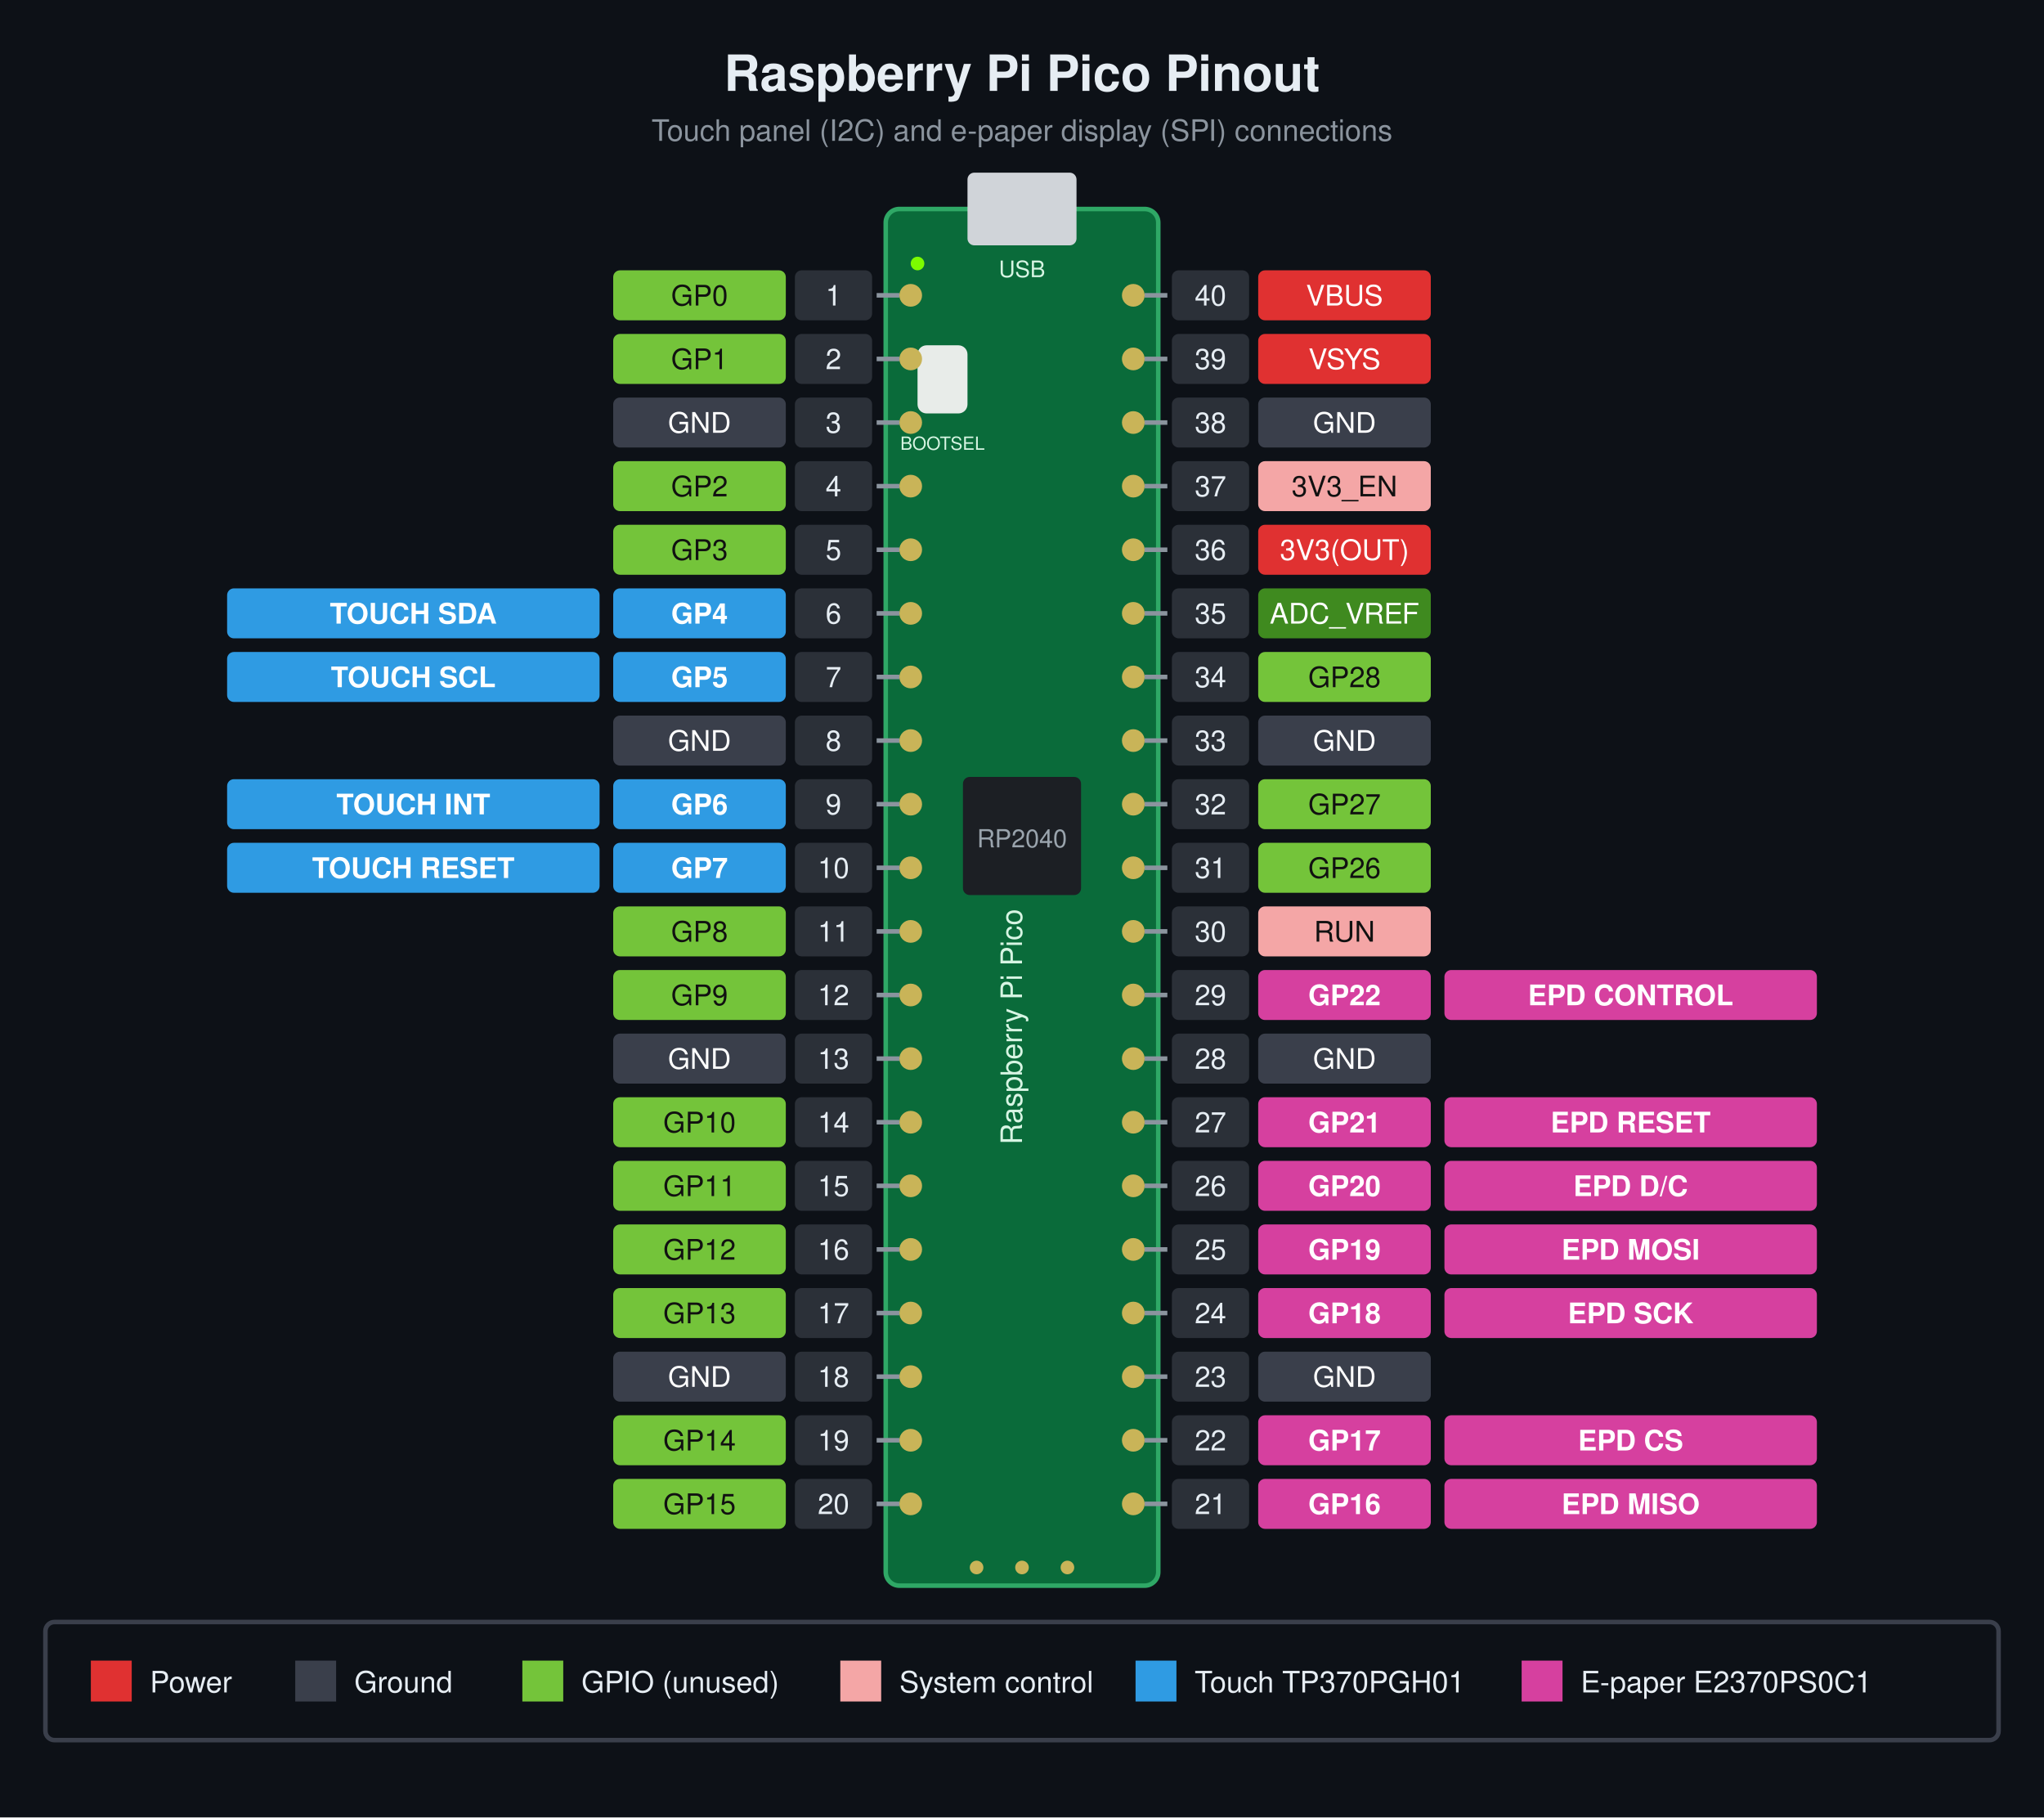
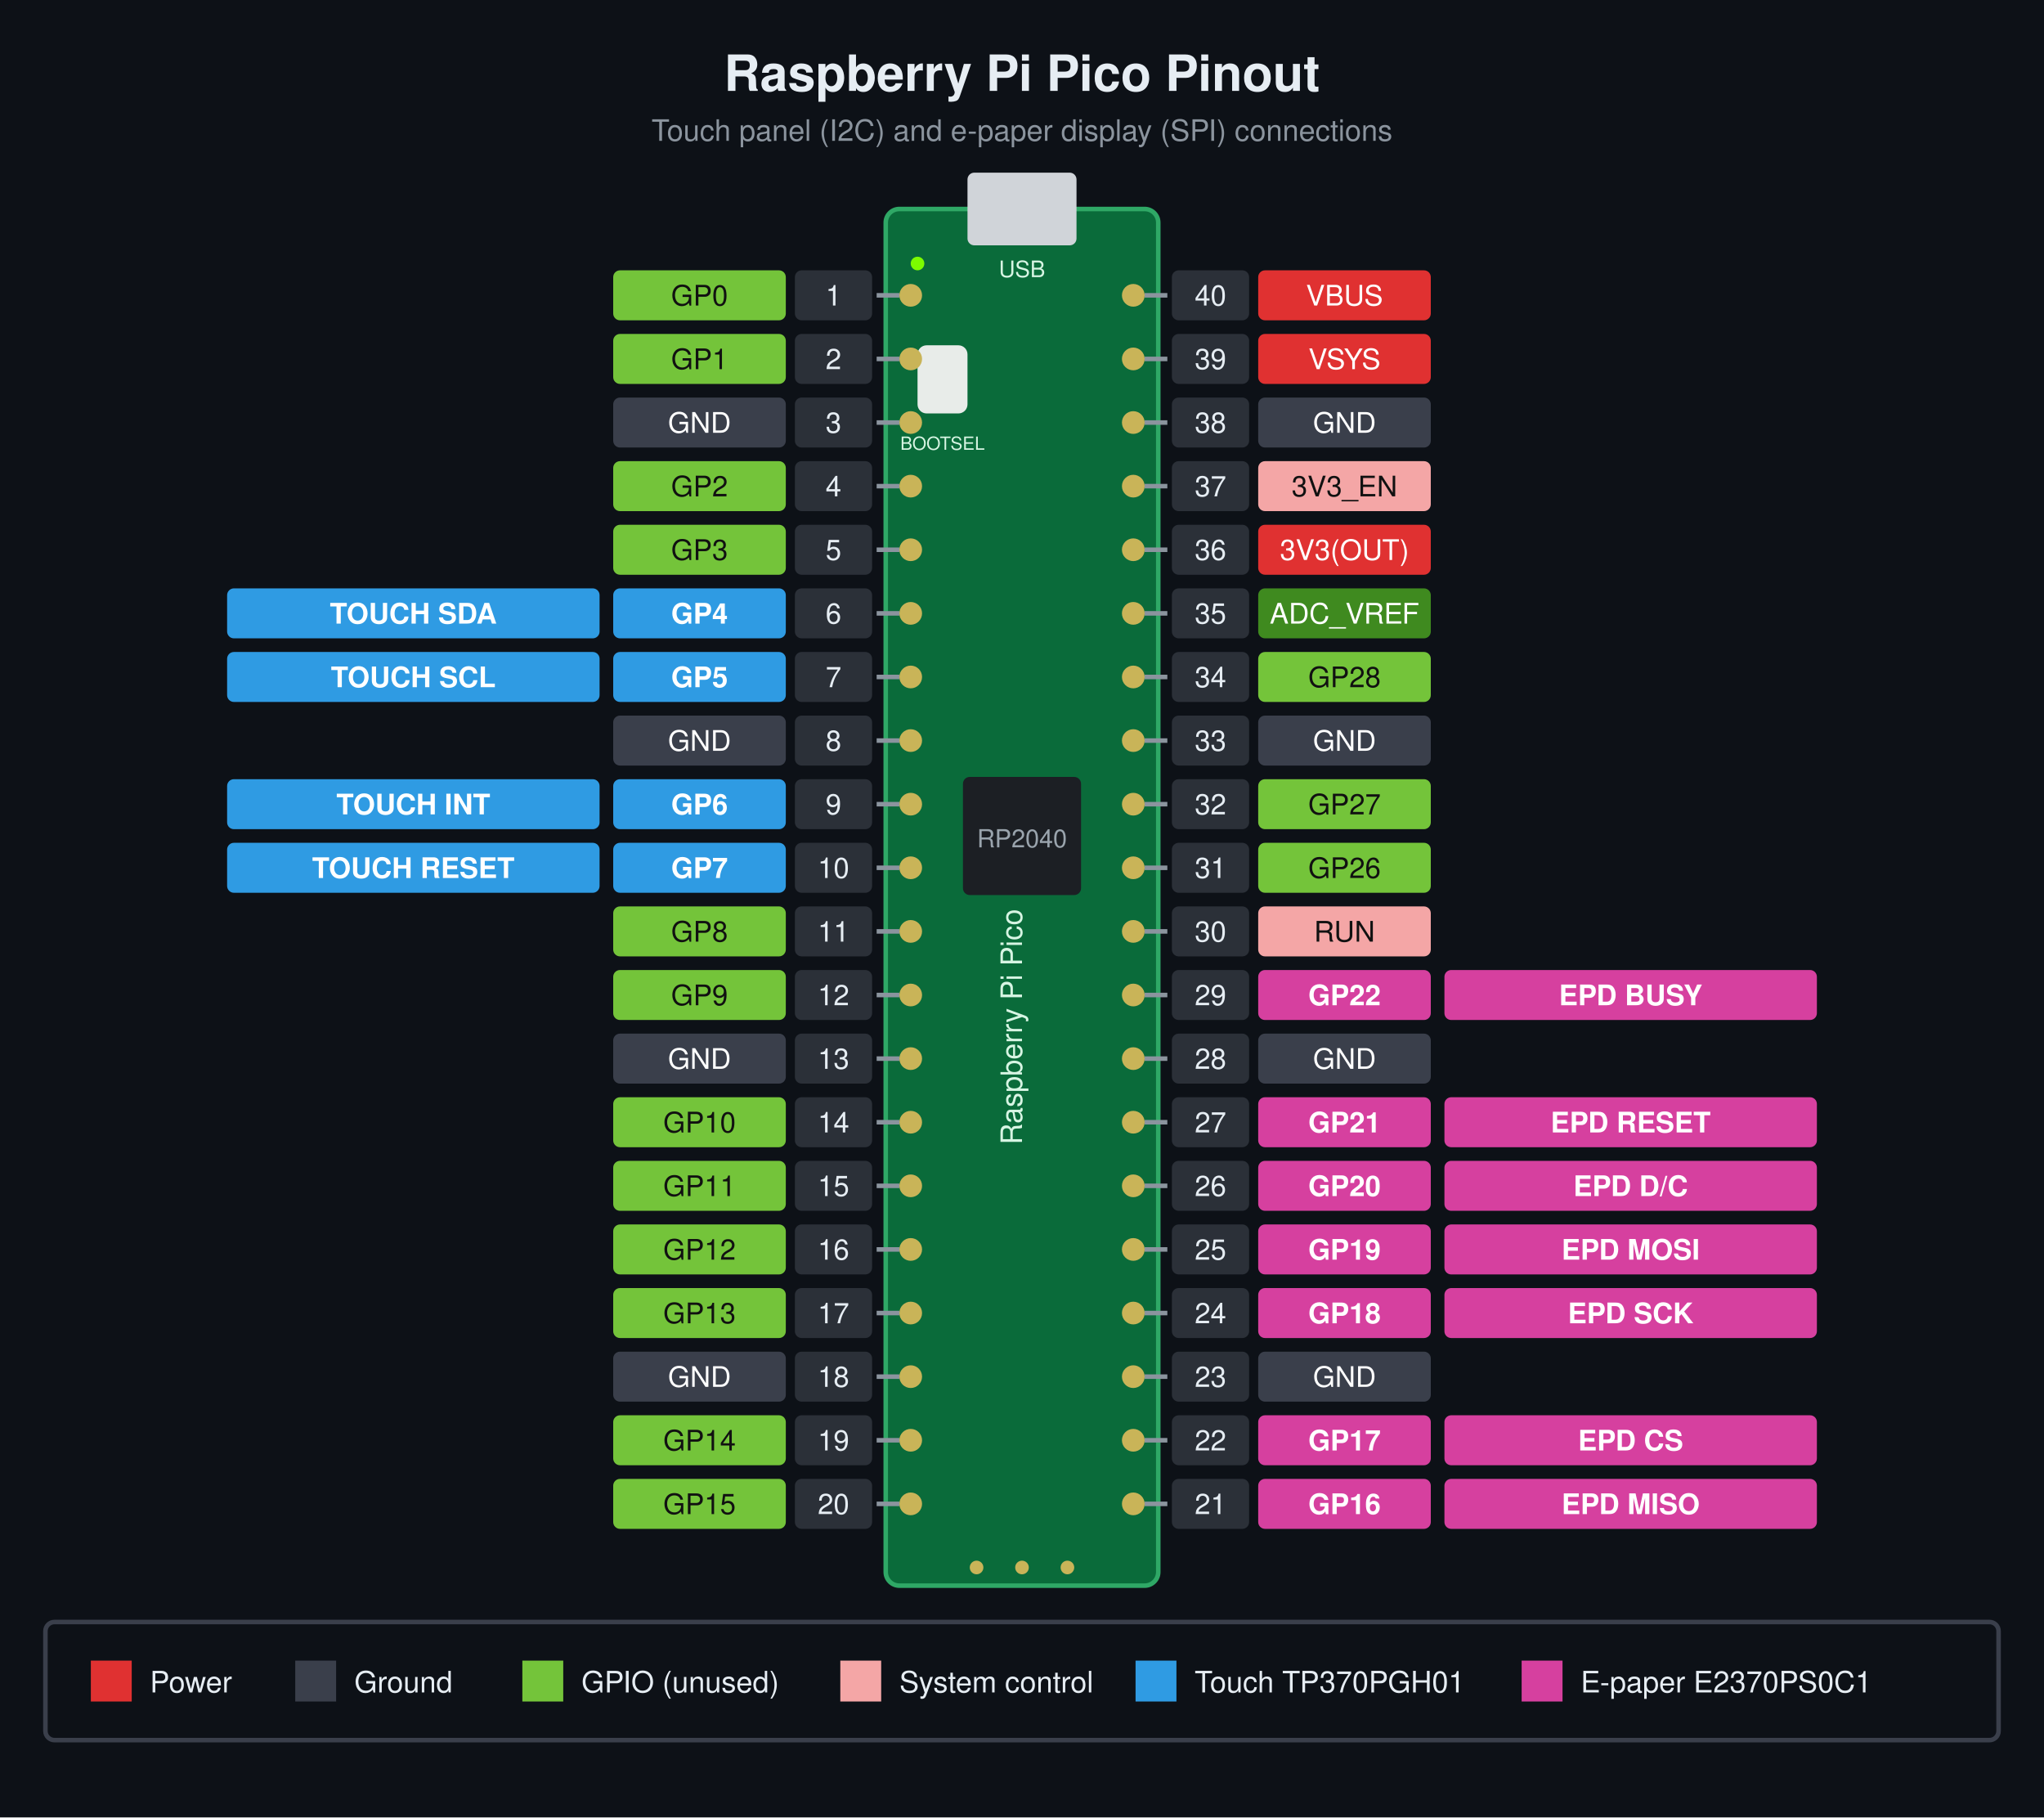
<svg xmlns="http://www.w3.org/2000/svg" viewBox="0 0 900 800" width="900" height="800" font-family="Helvetica, Arial, sans-serif">
  <rect width="900" height="800" fill="#0d1117" />
  <text x="450.0" y="40" fill="#e6edf3" font-size="22" font-weight="bold" text-anchor="middle">Raspberry Pi Pico Pinout</text>
  <text x="450.0" y="62" fill="#8b949e" font-size="13" text-anchor="middle">Touch panel (I2C) and e-paper display (SPI) connections</text>
  <rect x="390" y="92" width="120" height="606" rx="6" fill="#0a6b3a" stroke="#2fa866" stroke-width="2" />
  <rect x="426.0" y="76" width="48" height="32" rx="3" fill="#d0d4d9" />
  <text x="450.0" y="122" fill="#d7f5e3" font-size="10" text-anchor="middle">USB</text>
  <rect x="404" y="152" width="22" height="30" rx="4" fill="#e8ece9" />
  <text x="415" y="198" fill="#d7f5e3" font-size="8" text-anchor="middle">BOOTSEL</text>
  <circle cx="404" cy="116" r="3" fill="#7CFC00" />
  <rect x="424.0" y="342" width="52" height="52" rx="3" fill="#1c1f24" />
  <text x="450.0" y="373" fill="#9aa4ad" font-size="11" text-anchor="middle">RP2040</text>
  <text x="450.0" y="452" fill="#d7f5e3" font-size="13" text-anchor="middle" transform="rotate(-90 450.0 452)">Raspberry Pi Pico</text>
  <circle cx="430.0" cy="690" r="3" fill="#c9b458" />
  <circle cx="450.0" cy="690" r="3" fill="#c9b458" />
  <circle cx="470.0" cy="690" r="3" fill="#c9b458" />
  <circle cx="401" cy="130" r="5" fill="#c9b458" />
  <line x1="386" y1="130" x2="396" y2="130" stroke="#8b949e" stroke-width="2" />
  <rect x="350" y="119.0" width="34" height="22" rx="3" fill="#2b3038" />
  <text x="367.0" y="134.5" fill="#e6edf3" font-size="12.5" text-anchor="middle">1</text>
  <rect x="270" y="119.0" width="76" height="22" rx="3" fill="#74c43a" />
  <text x="308.0" y="134.5" fill="#111" font-size="12.5" text-anchor="middle">GP0</text>
  <circle cx="401" cy="158" r="5" fill="#c9b458" />
  <line x1="386" y1="158" x2="396" y2="158" stroke="#8b949e" stroke-width="2" />
  <rect x="350" y="147.0" width="34" height="22" rx="3" fill="#2b3038" />
  <text x="367.0" y="162.5" fill="#e6edf3" font-size="12.5" text-anchor="middle">2</text>
  <rect x="270" y="147.0" width="76" height="22" rx="3" fill="#74c43a" />
  <text x="308.0" y="162.5" fill="#111" font-size="12.5" text-anchor="middle">GP1</text>
  <circle cx="401" cy="186" r="5" fill="#c9b458" />
  <line x1="386" y1="186" x2="396" y2="186" stroke="#8b949e" stroke-width="2" />
  <rect x="350" y="175.0" width="34" height="22" rx="3" fill="#2b3038" />
  <text x="367.0" y="190.5" fill="#e6edf3" font-size="12.5" text-anchor="middle">3</text>
  <rect x="270" y="175.0" width="76" height="22" rx="3" fill="#3a3f4b" />
  <text x="308.0" y="190.5" fill="#fff" font-size="12.5" text-anchor="middle">GND</text>
  <circle cx="401" cy="214" r="5" fill="#c9b458" />
  <line x1="386" y1="214" x2="396" y2="214" stroke="#8b949e" stroke-width="2" />
  <rect x="350" y="203.0" width="34" height="22" rx="3" fill="#2b3038" />
  <text x="367.0" y="218.5" fill="#e6edf3" font-size="12.5" text-anchor="middle">4</text>
  <rect x="270" y="203.0" width="76" height="22" rx="3" fill="#74c43a" />
  <text x="308.0" y="218.5" fill="#111" font-size="12.5" text-anchor="middle">GP2</text>
  <circle cx="401" cy="242" r="5" fill="#c9b458" />
  <line x1="386" y1="242" x2="396" y2="242" stroke="#8b949e" stroke-width="2" />
  <rect x="350" y="231.0" width="34" height="22" rx="3" fill="#2b3038" />
  <text x="367.0" y="246.5" fill="#e6edf3" font-size="12.5" text-anchor="middle">5</text>
  <rect x="270" y="231.0" width="76" height="22" rx="3" fill="#74c43a" />
  <text x="308.0" y="246.5" fill="#111" font-size="12.5" text-anchor="middle">GP3</text>
  <circle cx="401" cy="270" r="5" fill="#c9b458" />
  <line x1="386" y1="270" x2="396" y2="270" stroke="#8b949e" stroke-width="2" />
  <rect x="350" y="259.0" width="34" height="22" rx="3" fill="#2b3038" />
  <text x="367.0" y="274.5" fill="#e6edf3" font-size="12.5" text-anchor="middle">6</text>
  <rect x="270" y="259.0" width="76" height="22" rx="3" fill="#2f9be3" />
  <text x="308.0" y="274.5" fill="#fff" font-size="12.5" font-weight="bold" text-anchor="middle">GP4</text>
  <rect x="100" y="259.0" width="164" height="22" rx="3" fill="#2f9be3" />
  <text x="182.0" y="274.5" fill="#fff" font-size="12.5" font-weight="bold" text-anchor="middle">TOUCH SDA</text>
  <circle cx="401" cy="298" r="5" fill="#c9b458" />
  <line x1="386" y1="298" x2="396" y2="298" stroke="#8b949e" stroke-width="2" />
  <rect x="350" y="287.0" width="34" height="22" rx="3" fill="#2b3038" />
  <text x="367.0" y="302.5" fill="#e6edf3" font-size="12.5" text-anchor="middle">7</text>
  <rect x="270" y="287.0" width="76" height="22" rx="3" fill="#2f9be3" />
  <text x="308.0" y="302.5" fill="#fff" font-size="12.5" font-weight="bold" text-anchor="middle">GP5</text>
  <rect x="100" y="287.0" width="164" height="22" rx="3" fill="#2f9be3" />
  <text x="182.0" y="302.5" fill="#fff" font-size="12.5" font-weight="bold" text-anchor="middle">TOUCH SCL</text>
  <circle cx="401" cy="326" r="5" fill="#c9b458" />
  <line x1="386" y1="326" x2="396" y2="326" stroke="#8b949e" stroke-width="2" />
  <rect x="350" y="315.0" width="34" height="22" rx="3" fill="#2b3038" />
  <text x="367.0" y="330.5" fill="#e6edf3" font-size="12.5" text-anchor="middle">8</text>
  <rect x="270" y="315.0" width="76" height="22" rx="3" fill="#3a3f4b" />
  <text x="308.0" y="330.5" fill="#fff" font-size="12.5" text-anchor="middle">GND</text>
  <circle cx="401" cy="354" r="5" fill="#c9b458" />
  <line x1="386" y1="354" x2="396" y2="354" stroke="#8b949e" stroke-width="2" />
  <rect x="350" y="343.0" width="34" height="22" rx="3" fill="#2b3038" />
  <text x="367.0" y="358.5" fill="#e6edf3" font-size="12.5" text-anchor="middle">9</text>
  <rect x="270" y="343.0" width="76" height="22" rx="3" fill="#2f9be3" />
  <text x="308.0" y="358.5" fill="#fff" font-size="12.5" font-weight="bold" text-anchor="middle">GP6</text>
  <rect x="100" y="343.0" width="164" height="22" rx="3" fill="#2f9be3" />
  <text x="182.0" y="358.5" fill="#fff" font-size="12.5" font-weight="bold" text-anchor="middle">TOUCH INT</text>
  <circle cx="401" cy="382" r="5" fill="#c9b458" />
  <line x1="386" y1="382" x2="396" y2="382" stroke="#8b949e" stroke-width="2" />
  <rect x="350" y="371.0" width="34" height="22" rx="3" fill="#2b3038" />
  <text x="367.0" y="386.5" fill="#e6edf3" font-size="12.5" text-anchor="middle">10</text>
  <rect x="270" y="371.0" width="76" height="22" rx="3" fill="#2f9be3" />
  <text x="308.0" y="386.5" fill="#fff" font-size="12.5" font-weight="bold" text-anchor="middle">GP7</text>
  <rect x="100" y="371.0" width="164" height="22" rx="3" fill="#2f9be3" />
  <text x="182.0" y="386.5" fill="#fff" font-size="12.5" font-weight="bold" text-anchor="middle">TOUCH RESET</text>
  <circle cx="401" cy="410" r="5" fill="#c9b458" />
  <line x1="386" y1="410" x2="396" y2="410" stroke="#8b949e" stroke-width="2" />
  <rect x="350" y="399.0" width="34" height="22" rx="3" fill="#2b3038" />
  <text x="367.0" y="414.5" fill="#e6edf3" font-size="12.5" text-anchor="middle">11</text>
  <rect x="270" y="399.0" width="76" height="22" rx="3" fill="#74c43a" />
  <text x="308.0" y="414.5" fill="#111" font-size="12.5" text-anchor="middle">GP8</text>
  <circle cx="401" cy="438" r="5" fill="#c9b458" />
  <line x1="386" y1="438" x2="396" y2="438" stroke="#8b949e" stroke-width="2" />
  <rect x="350" y="427.0" width="34" height="22" rx="3" fill="#2b3038" />
  <text x="367.0" y="442.5" fill="#e6edf3" font-size="12.5" text-anchor="middle">12</text>
  <rect x="270" y="427.0" width="76" height="22" rx="3" fill="#74c43a" />
  <text x="308.0" y="442.5" fill="#111" font-size="12.5" text-anchor="middle">GP9</text>
  <circle cx="401" cy="466" r="5" fill="#c9b458" />
  <line x1="386" y1="466" x2="396" y2="466" stroke="#8b949e" stroke-width="2" />
  <rect x="350" y="455.0" width="34" height="22" rx="3" fill="#2b3038" />
  <text x="367.0" y="470.5" fill="#e6edf3" font-size="12.5" text-anchor="middle">13</text>
  <rect x="270" y="455.0" width="76" height="22" rx="3" fill="#3a3f4b" />
  <text x="308.0" y="470.5" fill="#fff" font-size="12.5" text-anchor="middle">GND</text>
  <circle cx="401" cy="494" r="5" fill="#c9b458" />
  <line x1="386" y1="494" x2="396" y2="494" stroke="#8b949e" stroke-width="2" />
  <rect x="350" y="483.0" width="34" height="22" rx="3" fill="#2b3038" />
  <text x="367.0" y="498.5" fill="#e6edf3" font-size="12.5" text-anchor="middle">14</text>
  <rect x="270" y="483.0" width="76" height="22" rx="3" fill="#74c43a" />
  <text x="308.0" y="498.5" fill="#111" font-size="12.5" text-anchor="middle">GP10</text>
  <circle cx="401" cy="522" r="5" fill="#c9b458" />
  <line x1="386" y1="522" x2="396" y2="522" stroke="#8b949e" stroke-width="2" />
  <rect x="350" y="511.0" width="34" height="22" rx="3" fill="#2b3038" />
  <text x="367.0" y="526.5" fill="#e6edf3" font-size="12.5" text-anchor="middle">15</text>
  <rect x="270" y="511.0" width="76" height="22" rx="3" fill="#74c43a" />
  <text x="308.0" y="526.5" fill="#111" font-size="12.5" text-anchor="middle">GP11</text>
  <circle cx="401" cy="550" r="5" fill="#c9b458" />
  <line x1="386" y1="550" x2="396" y2="550" stroke="#8b949e" stroke-width="2" />
  <rect x="350" y="539.0" width="34" height="22" rx="3" fill="#2b3038" />
  <text x="367.0" y="554.5" fill="#e6edf3" font-size="12.5" text-anchor="middle">16</text>
  <rect x="270" y="539.0" width="76" height="22" rx="3" fill="#74c43a" />
  <text x="308.0" y="554.5" fill="#111" font-size="12.5" text-anchor="middle">GP12</text>
  <circle cx="401" cy="578" r="5" fill="#c9b458" />
  <line x1="386" y1="578" x2="396" y2="578" stroke="#8b949e" stroke-width="2" />
  <rect x="350" y="567.0" width="34" height="22" rx="3" fill="#2b3038" />
  <text x="367.0" y="582.5" fill="#e6edf3" font-size="12.5" text-anchor="middle">17</text>
  <rect x="270" y="567.0" width="76" height="22" rx="3" fill="#74c43a" />
  <text x="308.0" y="582.5" fill="#111" font-size="12.5" text-anchor="middle">GP13</text>
  <circle cx="401" cy="606" r="5" fill="#c9b458" />
  <line x1="386" y1="606" x2="396" y2="606" stroke="#8b949e" stroke-width="2" />
  <rect x="350" y="595.0" width="34" height="22" rx="3" fill="#2b3038" />
  <text x="367.0" y="610.5" fill="#e6edf3" font-size="12.5" text-anchor="middle">18</text>
  <rect x="270" y="595.0" width="76" height="22" rx="3" fill="#3a3f4b" />
  <text x="308.0" y="610.5" fill="#fff" font-size="12.5" text-anchor="middle">GND</text>
  <circle cx="401" cy="634" r="5" fill="#c9b458" />
  <line x1="386" y1="634" x2="396" y2="634" stroke="#8b949e" stroke-width="2" />
  <rect x="350" y="623.0" width="34" height="22" rx="3" fill="#2b3038" />
  <text x="367.0" y="638.5" fill="#e6edf3" font-size="12.5" text-anchor="middle">19</text>
  <rect x="270" y="623.0" width="76" height="22" rx="3" fill="#74c43a" />
  <text x="308.0" y="638.5" fill="#111" font-size="12.5" text-anchor="middle">GP14</text>
  <circle cx="401" cy="662" r="5" fill="#c9b458" />
  <line x1="386" y1="662" x2="396" y2="662" stroke="#8b949e" stroke-width="2" />
  <rect x="350" y="651.0" width="34" height="22" rx="3" fill="#2b3038" />
  <text x="367.0" y="666.5" fill="#e6edf3" font-size="12.5" text-anchor="middle">20</text>
  <rect x="270" y="651.0" width="76" height="22" rx="3" fill="#74c43a" />
  <text x="308.0" y="666.5" fill="#111" font-size="12.5" text-anchor="middle">GP15</text>
  <circle cx="499" cy="130" r="5" fill="#c9b458" />
  <line x1="504" y1="130" x2="514" y2="130" stroke="#8b949e" stroke-width="2" />
  <rect x="516" y="119.0" width="34" height="22" rx="3" fill="#2b3038" />
  <text x="533.0" y="134.5" fill="#e6edf3" font-size="12.5" text-anchor="middle">40</text>
  <rect x="554" y="119.0" width="76" height="22" rx="3" fill="#e03131" />
  <text x="592.0" y="134.5" fill="#fff" font-size="12.5" text-anchor="middle">VBUS</text>
  <circle cx="499" cy="158" r="5" fill="#c9b458" />
  <line x1="504" y1="158" x2="514" y2="158" stroke="#8b949e" stroke-width="2" />
  <rect x="516" y="147.0" width="34" height="22" rx="3" fill="#2b3038" />
  <text x="533.0" y="162.5" fill="#e6edf3" font-size="12.5" text-anchor="middle">39</text>
  <rect x="554" y="147.0" width="76" height="22" rx="3" fill="#e03131" />
  <text x="592.0" y="162.5" fill="#fff" font-size="12.5" text-anchor="middle">VSYS</text>
  <circle cx="499" cy="186" r="5" fill="#c9b458" />
  <line x1="504" y1="186" x2="514" y2="186" stroke="#8b949e" stroke-width="2" />
  <rect x="516" y="175.0" width="34" height="22" rx="3" fill="#2b3038" />
  <text x="533.0" y="190.5" fill="#e6edf3" font-size="12.5" text-anchor="middle">38</text>
  <rect x="554" y="175.0" width="76" height="22" rx="3" fill="#3a3f4b" />
  <text x="592.0" y="190.5" fill="#fff" font-size="12.5" text-anchor="middle">GND</text>
  <circle cx="499" cy="214" r="5" fill="#c9b458" />
  <line x1="504" y1="214" x2="514" y2="214" stroke="#8b949e" stroke-width="2" />
  <rect x="516" y="203.0" width="34" height="22" rx="3" fill="#2b3038" />
  <text x="533.0" y="218.5" fill="#e6edf3" font-size="12.5" text-anchor="middle">37</text>
  <rect x="554" y="203.0" width="76" height="22" rx="3" fill="#f4a6a6" />
  <text x="592.0" y="218.5" fill="#111" font-size="12.5" text-anchor="middle">3V3_EN</text>
  <circle cx="499" cy="242" r="5" fill="#c9b458" />
  <line x1="504" y1="242" x2="514" y2="242" stroke="#8b949e" stroke-width="2" />
  <rect x="516" y="231.0" width="34" height="22" rx="3" fill="#2b3038" />
  <text x="533.0" y="246.5" fill="#e6edf3" font-size="12.5" text-anchor="middle">36</text>
  <rect x="554" y="231.0" width="76" height="22" rx="3" fill="#e03131" />
  <text x="592.0" y="246.5" fill="#fff" font-size="12.5" text-anchor="middle">3V3(OUT)</text>
  <circle cx="499" cy="270" r="5" fill="#c9b458" />
  <line x1="504" y1="270" x2="514" y2="270" stroke="#8b949e" stroke-width="2" />
  <rect x="516" y="259.0" width="34" height="22" rx="3" fill="#2b3038" />
  <text x="533.0" y="274.5" fill="#e6edf3" font-size="12.5" text-anchor="middle">35</text>
  <rect x="554" y="259.0" width="76" height="22" rx="3" fill="#3f8a1f" />
  <text x="592.0" y="274.5" fill="#fff" font-size="12.5" text-anchor="middle">ADC_VREF</text>
  <circle cx="499" cy="298" r="5" fill="#c9b458" />
  <line x1="504" y1="298" x2="514" y2="298" stroke="#8b949e" stroke-width="2" />
  <rect x="516" y="287.0" width="34" height="22" rx="3" fill="#2b3038" />
  <text x="533.0" y="302.5" fill="#e6edf3" font-size="12.5" text-anchor="middle">34</text>
  <rect x="554" y="287.0" width="76" height="22" rx="3" fill="#74c43a" />
  <text x="592.0" y="302.5" fill="#111" font-size="12.5" text-anchor="middle">GP28</text>
  <circle cx="499" cy="326" r="5" fill="#c9b458" />
  <line x1="504" y1="326" x2="514" y2="326" stroke="#8b949e" stroke-width="2" />
  <rect x="516" y="315.0" width="34" height="22" rx="3" fill="#2b3038" />
  <text x="533.0" y="330.5" fill="#e6edf3" font-size="12.5" text-anchor="middle">33</text>
  <rect x="554" y="315.0" width="76" height="22" rx="3" fill="#3a3f4b" />
  <text x="592.0" y="330.5" fill="#fff" font-size="12.5" text-anchor="middle">GND</text>
  <circle cx="499" cy="354" r="5" fill="#c9b458" />
  <line x1="504" y1="354" x2="514" y2="354" stroke="#8b949e" stroke-width="2" />
  <rect x="516" y="343.0" width="34" height="22" rx="3" fill="#2b3038" />
  <text x="533.0" y="358.5" fill="#e6edf3" font-size="12.5" text-anchor="middle">32</text>
  <rect x="554" y="343.0" width="76" height="22" rx="3" fill="#74c43a" />
  <text x="592.0" y="358.5" fill="#111" font-size="12.5" text-anchor="middle">GP27</text>
  <circle cx="499" cy="382" r="5" fill="#c9b458" />
  <line x1="504" y1="382" x2="514" y2="382" stroke="#8b949e" stroke-width="2" />
  <rect x="516" y="371.0" width="34" height="22" rx="3" fill="#2b3038" />
  <text x="533.0" y="386.5" fill="#e6edf3" font-size="12.5" text-anchor="middle">31</text>
  <rect x="554" y="371.0" width="76" height="22" rx="3" fill="#74c43a" />
  <text x="592.0" y="386.5" fill="#111" font-size="12.5" text-anchor="middle">GP26</text>
  <circle cx="499" cy="410" r="5" fill="#c9b458" />
  <line x1="504" y1="410" x2="514" y2="410" stroke="#8b949e" stroke-width="2" />
  <rect x="516" y="399.0" width="34" height="22" rx="3" fill="#2b3038" />
  <text x="533.0" y="414.5" fill="#e6edf3" font-size="12.5" text-anchor="middle">30</text>
  <rect x="554" y="399.0" width="76" height="22" rx="3" fill="#f4a6a6" />
  <text x="592.0" y="414.5" fill="#111" font-size="12.5" text-anchor="middle">RUN</text>
  <circle cx="499" cy="438" r="5" fill="#c9b458" />
  <line x1="504" y1="438" x2="514" y2="438" stroke="#8b949e" stroke-width="2" />
  <rect x="516" y="427.0" width="34" height="22" rx="3" fill="#2b3038" />
  <text x="533.0" y="442.5" fill="#e6edf3" font-size="12.5" text-anchor="middle">29</text>
  <rect x="554" y="427.0" width="76" height="22" rx="3" fill="#d6409f" />
  <text x="592.0" y="442.5" fill="#fff" font-size="12.5" font-weight="bold" text-anchor="middle">GP22</text>
  <rect x="636" y="427.0" width="164" height="22" rx="3" fill="#d6409f" />
-   <text x="718.0" y="442.5" fill="#fff" font-size="12.5" font-weight="bold" text-anchor="middle">EPD CONTROL</text>
+   <text x="718.0" y="442.5" fill="#fff" font-size="12.5" font-weight="bold" text-anchor="middle">EPD BUSY</text>
  <circle cx="499" cy="466" r="5" fill="#c9b458" />
  <line x1="504" y1="466" x2="514" y2="466" stroke="#8b949e" stroke-width="2" />
  <rect x="516" y="455.0" width="34" height="22" rx="3" fill="#2b3038" />
  <text x="533.0" y="470.5" fill="#e6edf3" font-size="12.5" text-anchor="middle">28</text>
  <rect x="554" y="455.0" width="76" height="22" rx="3" fill="#3a3f4b" />
  <text x="592.0" y="470.5" fill="#fff" font-size="12.5" text-anchor="middle">GND</text>
  <circle cx="499" cy="494" r="5" fill="#c9b458" />
  <line x1="504" y1="494" x2="514" y2="494" stroke="#8b949e" stroke-width="2" />
  <rect x="516" y="483.0" width="34" height="22" rx="3" fill="#2b3038" />
  <text x="533.0" y="498.5" fill="#e6edf3" font-size="12.5" text-anchor="middle">27</text>
  <rect x="554" y="483.0" width="76" height="22" rx="3" fill="#d6409f" />
  <text x="592.0" y="498.5" fill="#fff" font-size="12.5" font-weight="bold" text-anchor="middle">GP21</text>
  <rect x="636" y="483.0" width="164" height="22" rx="3" fill="#d6409f" />
  <text x="718.0" y="498.5" fill="#fff" font-size="12.5" font-weight="bold" text-anchor="middle">EPD RESET</text>
  <circle cx="499" cy="522" r="5" fill="#c9b458" />
  <line x1="504" y1="522" x2="514" y2="522" stroke="#8b949e" stroke-width="2" />
  <rect x="516" y="511.0" width="34" height="22" rx="3" fill="#2b3038" />
  <text x="533.0" y="526.5" fill="#e6edf3" font-size="12.5" text-anchor="middle">26</text>
  <rect x="554" y="511.0" width="76" height="22" rx="3" fill="#d6409f" />
  <text x="592.0" y="526.5" fill="#fff" font-size="12.5" font-weight="bold" text-anchor="middle">GP20</text>
  <rect x="636" y="511.0" width="164" height="22" rx="3" fill="#d6409f" />
  <text x="718.0" y="526.5" fill="#fff" font-size="12.5" font-weight="bold" text-anchor="middle">EPD D/C</text>
  <circle cx="499" cy="550" r="5" fill="#c9b458" />
  <line x1="504" y1="550" x2="514" y2="550" stroke="#8b949e" stroke-width="2" />
  <rect x="516" y="539.0" width="34" height="22" rx="3" fill="#2b3038" />
  <text x="533.0" y="554.5" fill="#e6edf3" font-size="12.5" text-anchor="middle">25</text>
  <rect x="554" y="539.0" width="76" height="22" rx="3" fill="#d6409f" />
  <text x="592.0" y="554.5" fill="#fff" font-size="12.5" font-weight="bold" text-anchor="middle">GP19</text>
  <rect x="636" y="539.0" width="164" height="22" rx="3" fill="#d6409f" />
  <text x="718.0" y="554.5" fill="#fff" font-size="12.5" font-weight="bold" text-anchor="middle">EPD MOSI</text>
  <circle cx="499" cy="578" r="5" fill="#c9b458" />
  <line x1="504" y1="578" x2="514" y2="578" stroke="#8b949e" stroke-width="2" />
  <rect x="516" y="567.0" width="34" height="22" rx="3" fill="#2b3038" />
  <text x="533.0" y="582.5" fill="#e6edf3" font-size="12.5" text-anchor="middle">24</text>
  <rect x="554" y="567.0" width="76" height="22" rx="3" fill="#d6409f" />
  <text x="592.0" y="582.5" fill="#fff" font-size="12.5" font-weight="bold" text-anchor="middle">GP18</text>
  <rect x="636" y="567.0" width="164" height="22" rx="3" fill="#d6409f" />
  <text x="718.0" y="582.5" fill="#fff" font-size="12.5" font-weight="bold" text-anchor="middle">EPD SCK</text>
  <circle cx="499" cy="606" r="5" fill="#c9b458" />
  <line x1="504" y1="606" x2="514" y2="606" stroke="#8b949e" stroke-width="2" />
  <rect x="516" y="595.0" width="34" height="22" rx="3" fill="#2b3038" />
  <text x="533.0" y="610.5" fill="#e6edf3" font-size="12.5" text-anchor="middle">23</text>
  <rect x="554" y="595.0" width="76" height="22" rx="3" fill="#3a3f4b" />
  <text x="592.0" y="610.5" fill="#fff" font-size="12.5" text-anchor="middle">GND</text>
  <circle cx="499" cy="634" r="5" fill="#c9b458" />
  <line x1="504" y1="634" x2="514" y2="634" stroke="#8b949e" stroke-width="2" />
  <rect x="516" y="623.0" width="34" height="22" rx="3" fill="#2b3038" />
  <text x="533.0" y="638.5" fill="#e6edf3" font-size="12.5" text-anchor="middle">22</text>
  <rect x="554" y="623.0" width="76" height="22" rx="3" fill="#d6409f" />
  <text x="592.0" y="638.5" fill="#fff" font-size="12.5" font-weight="bold" text-anchor="middle">GP17</text>
  <rect x="636" y="623.0" width="164" height="22" rx="3" fill="#d6409f" />
  <text x="718.0" y="638.5" fill="#fff" font-size="12.5" font-weight="bold" text-anchor="middle">EPD CS</text>
  <circle cx="499" cy="662" r="5" fill="#c9b458" />
  <line x1="504" y1="662" x2="514" y2="662" stroke="#8b949e" stroke-width="2" />
  <rect x="516" y="651.0" width="34" height="22" rx="3" fill="#2b3038" />
  <text x="533.0" y="666.5" fill="#e6edf3" font-size="12.5" text-anchor="middle">21</text>
  <rect x="554" y="651.0" width="76" height="22" rx="3" fill="#d6409f" />
  <text x="592.0" y="666.5" fill="#fff" font-size="12.5" font-weight="bold" text-anchor="middle">GP16</text>
  <rect x="636" y="651.0" width="164" height="22" rx="3" fill="#d6409f" />
  <text x="718.0" y="666.5" fill="#fff" font-size="12.5" font-weight="bold" text-anchor="middle">EPD MISO</text>
  <rect x="20" y="714" width="860" height="52" rx="4" fill="none" stroke="#3a3f4b" stroke-width="2" />
  <rect x="40" y="731" width="18" height="18" fill="#e03131" />
  <text x="66" y="745" fill="#e6edf3" font-size="13">Power</text>
  <rect x="130" y="731" width="18" height="18" fill="#3a3f4b" />
  <text x="156" y="745" fill="#e6edf3" font-size="13">Ground</text>
  <rect x="230" y="731" width="18" height="18" fill="#74c43a" />
  <text x="256" y="745" fill="#e6edf3" font-size="13">GPIO (unused)</text>
  <rect x="370" y="731" width="18" height="18" fill="#f4a6a6" />
  <text x="396" y="745" fill="#e6edf3" font-size="13">System control</text>
  <rect x="500" y="731" width="18" height="18" fill="#2f9be3" />
  <text x="526" y="745" fill="#e6edf3" font-size="13">Touch TP370PGH01</text>
  <rect x="670" y="731" width="18" height="18" fill="#d6409f" />
  <text x="696" y="745" fill="#e6edf3" font-size="13">E-paper E2370PS0C1</text>
</svg>
